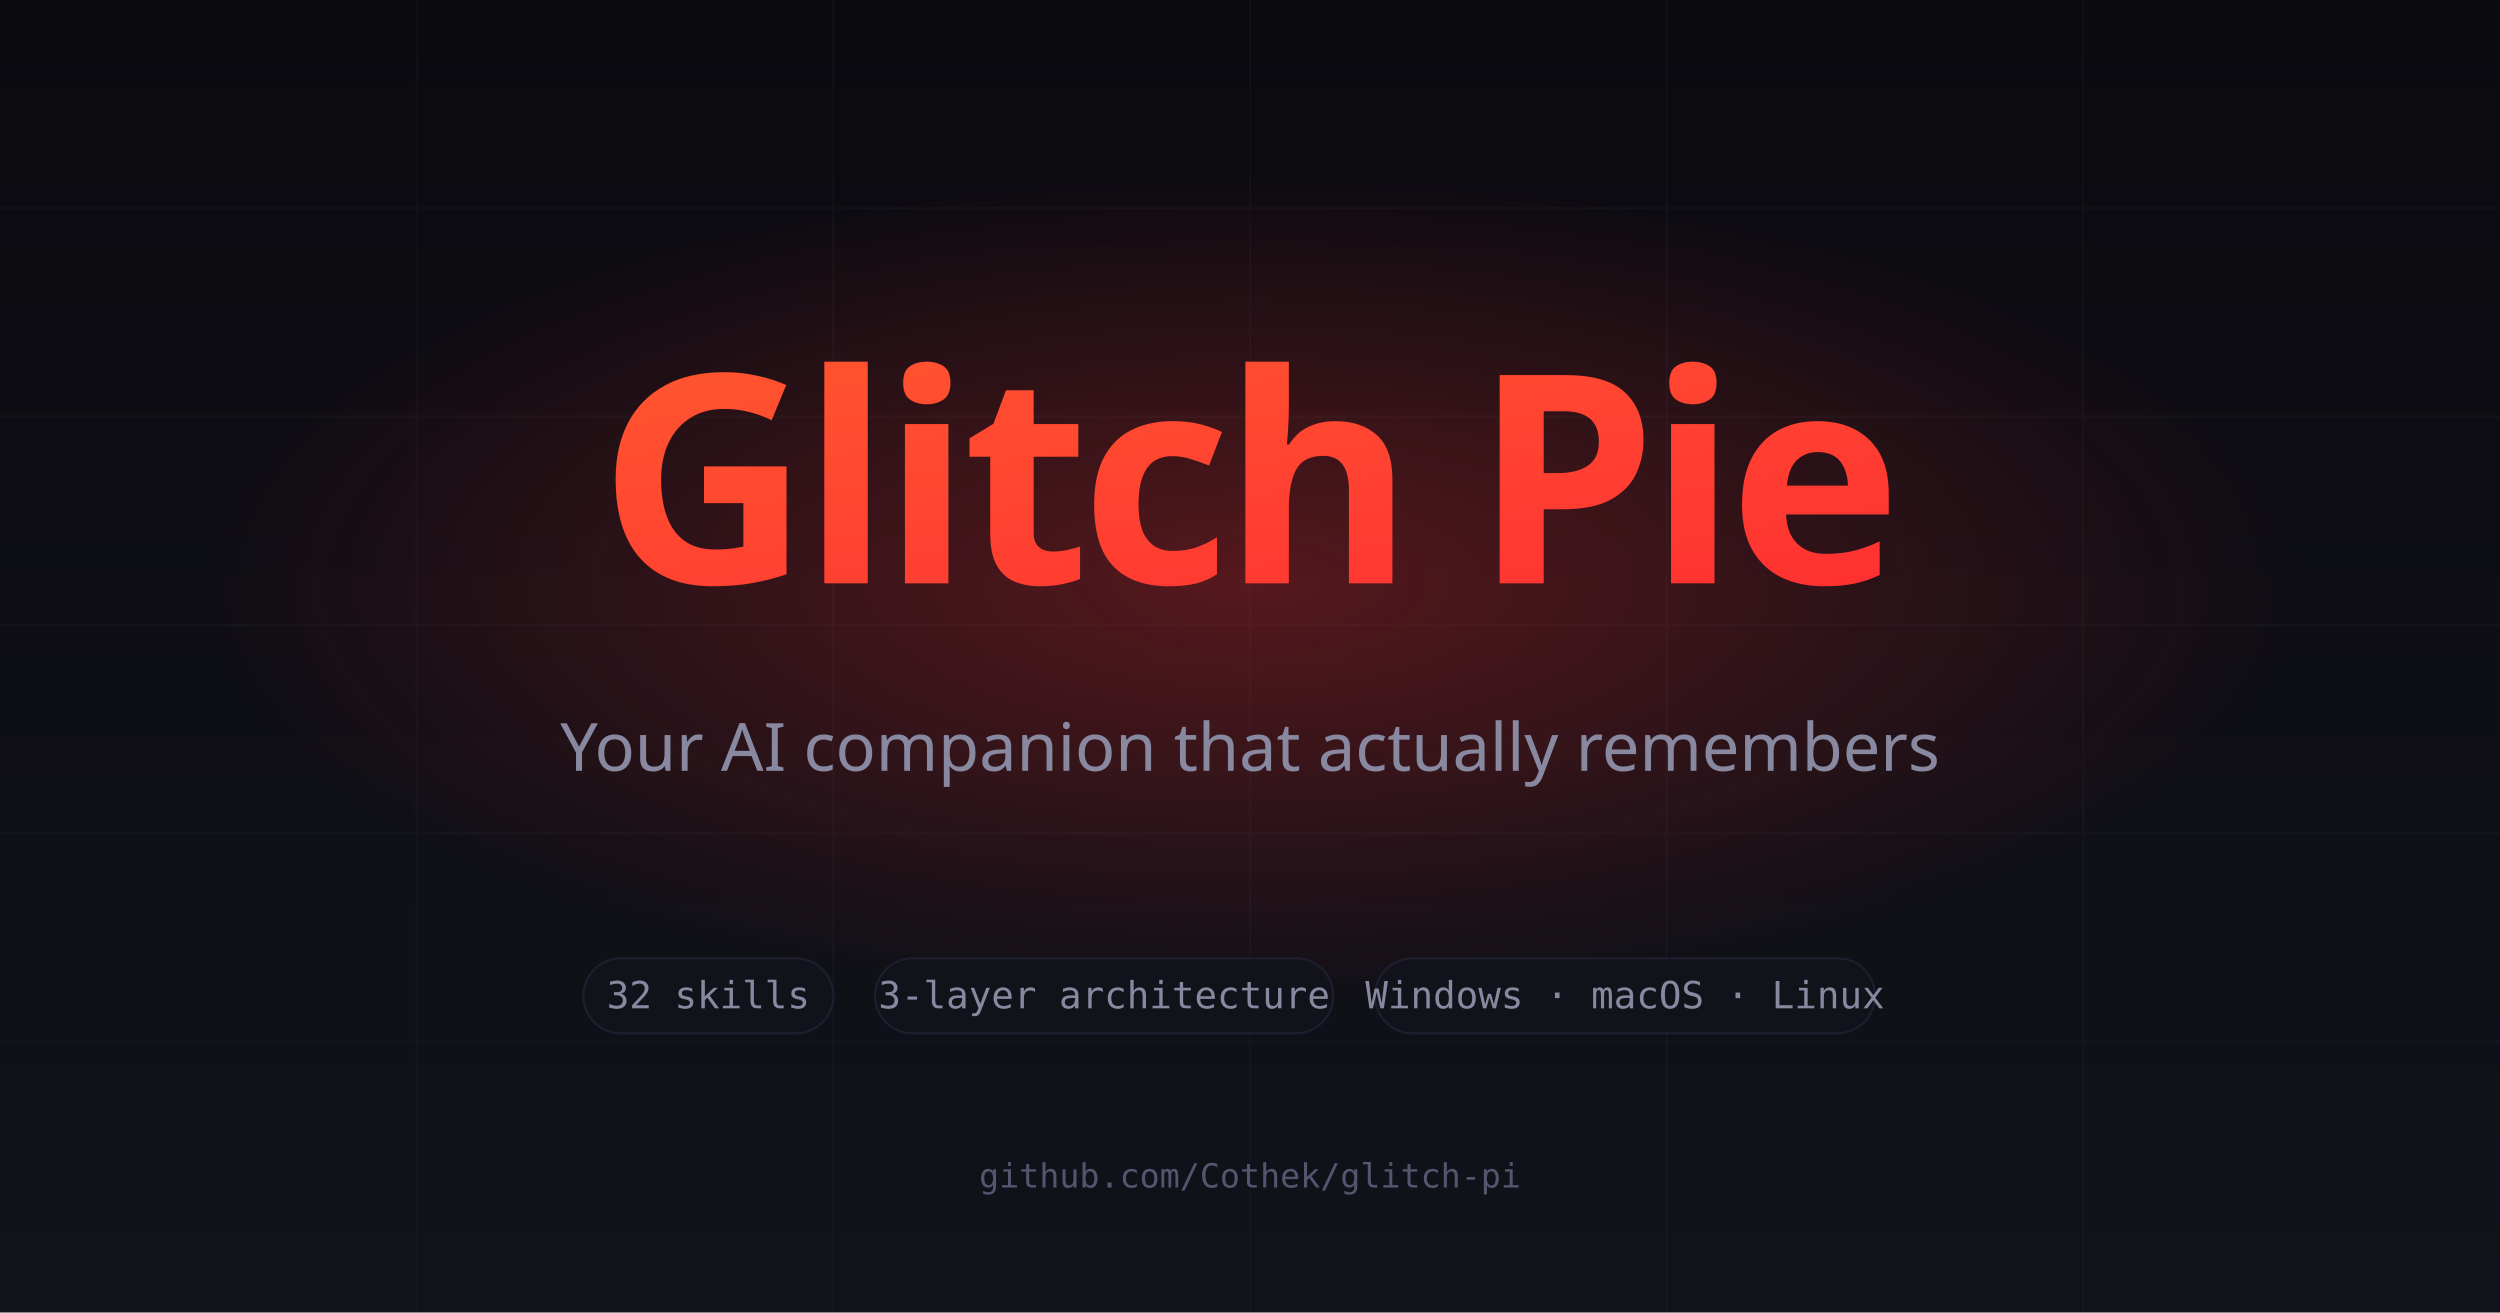
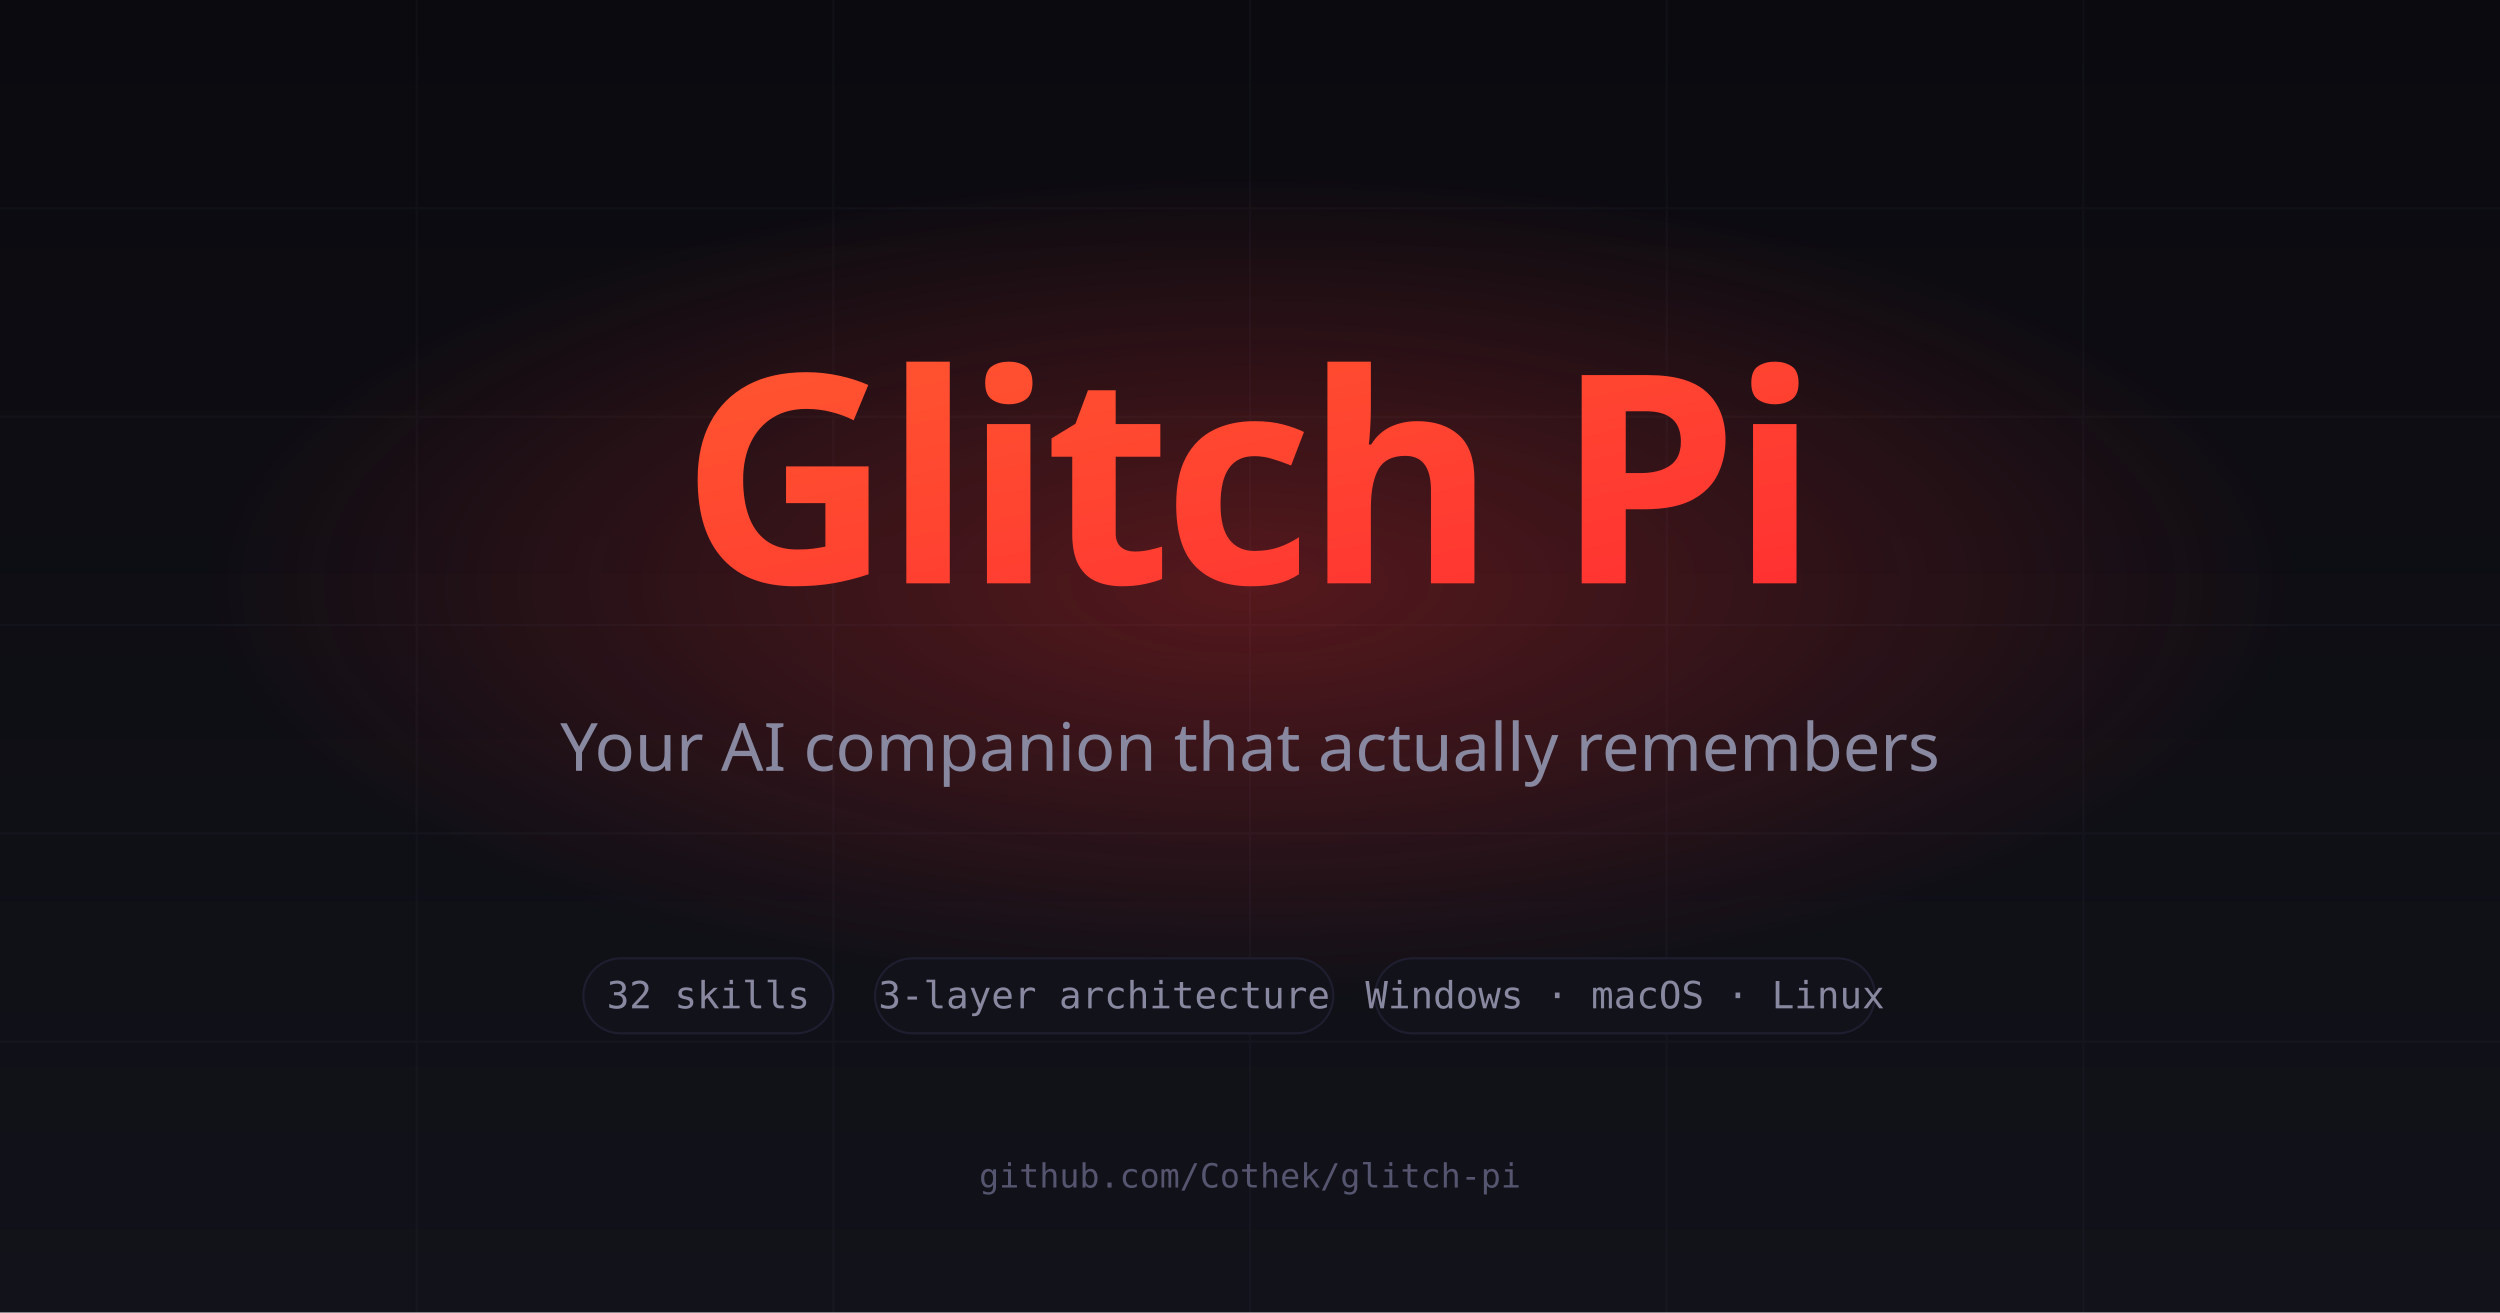
<svg xmlns="http://www.w3.org/2000/svg" viewBox="0 0 1200 630">
  <defs>
    <linearGradient id="titleGrad" x1="0" y1="0" x2="1" y2="1">
      <stop offset="0%" stop-color="#FF5530" />
      <stop offset="100%" stop-color="#FF3131" />
    </linearGradient>
    <linearGradient id="bgGrad" x1="0" y1="0" x2="0" y2="1">
      <stop offset="0%" stop-color="#0a0a0f" />
      <stop offset="100%" stop-color="#12121a" />
    </linearGradient>
    <radialGradient id="glow" cx="0.5" cy="0.5" r="0.5">
      <stop offset="0%" stop-color="#FF3131" stop-opacity="0.3" />
      <stop offset="100%" stop-color="#FF3131" stop-opacity="0" />
    </radialGradient>
  </defs>
  <rect width="1200" height="630" fill="url(#bgGrad)" />
  <g opacity="0.05" stroke="#8888a0" stroke-width="1">
    <line x1="0" y1="100" x2="1200" y2="100" />
    <line x1="0" y1="200" x2="1200" y2="200" />
    <line x1="0" y1="300" x2="1200" y2="300" />
    <line x1="0" y1="400" x2="1200" y2="400" />
    <line x1="0" y1="500" x2="1200" y2="500" />
    <line x1="200" y1="0" x2="200" y2="630" />
    <line x1="400" y1="0" x2="400" y2="630" />
    <line x1="600" y1="0" x2="600" y2="630" />
    <line x1="800" y1="0" x2="800" y2="630" />
    <line x1="1000" y1="0" x2="1000" y2="630" />
  </g>
  <ellipse cx="600" cy="280" rx="500" ry="200" fill="url(#glow)" />
-   <text x="600" y="280" text-anchor="middle" font-family="ui-sans-serif, system-ui, sans-serif" font-size="140" font-weight="800" fill="url(#titleGrad)" letter-spacing="-4">Glitch Pie</text>
+   <text x="600" y="280" text-anchor="middle" font-family="ui-sans-serif, system-ui, sans-serif" font-size="140" font-weight="800" fill="url(#titleGrad)" letter-spacing="-4">Glitch Pi</text>
  <text x="600" y="370" text-anchor="middle" font-family="ui-sans-serif, system-ui, sans-serif" font-size="32" font-weight="500" fill="#8888a0">Your AI companion that actually remembers</text>
  <g font-family="ui-monospace, monospace" font-size="18" fill="#8888a0">
    <g transform="translate(280, 460)">
      <rect x="0" y="0" width="120" height="36" rx="18" fill="#12121a" stroke="#1e1e30" />
      <text x="60" y="24" text-anchor="middle">32 skills</text>
    </g>
    <g transform="translate(420, 460)">
      <rect x="0" y="0" width="220" height="36" rx="18" fill="#12121a" stroke="#1e1e30" />
      <text x="110" y="24" text-anchor="middle">3-layer architecture</text>
    </g>
    <g transform="translate(660, 460)">
      <rect x="0" y="0" width="240" height="36" rx="18" fill="#12121a" stroke="#1e1e30" />
      <text x="120" y="24" text-anchor="middle">Windows · macOS · Linux</text>
    </g>
  </g>
  <text x="600" y="570" text-anchor="middle" font-family="ui-monospace, monospace" font-size="16" fill="#555570">github.com/Cothek/glitch-pi</text>
</svg>
